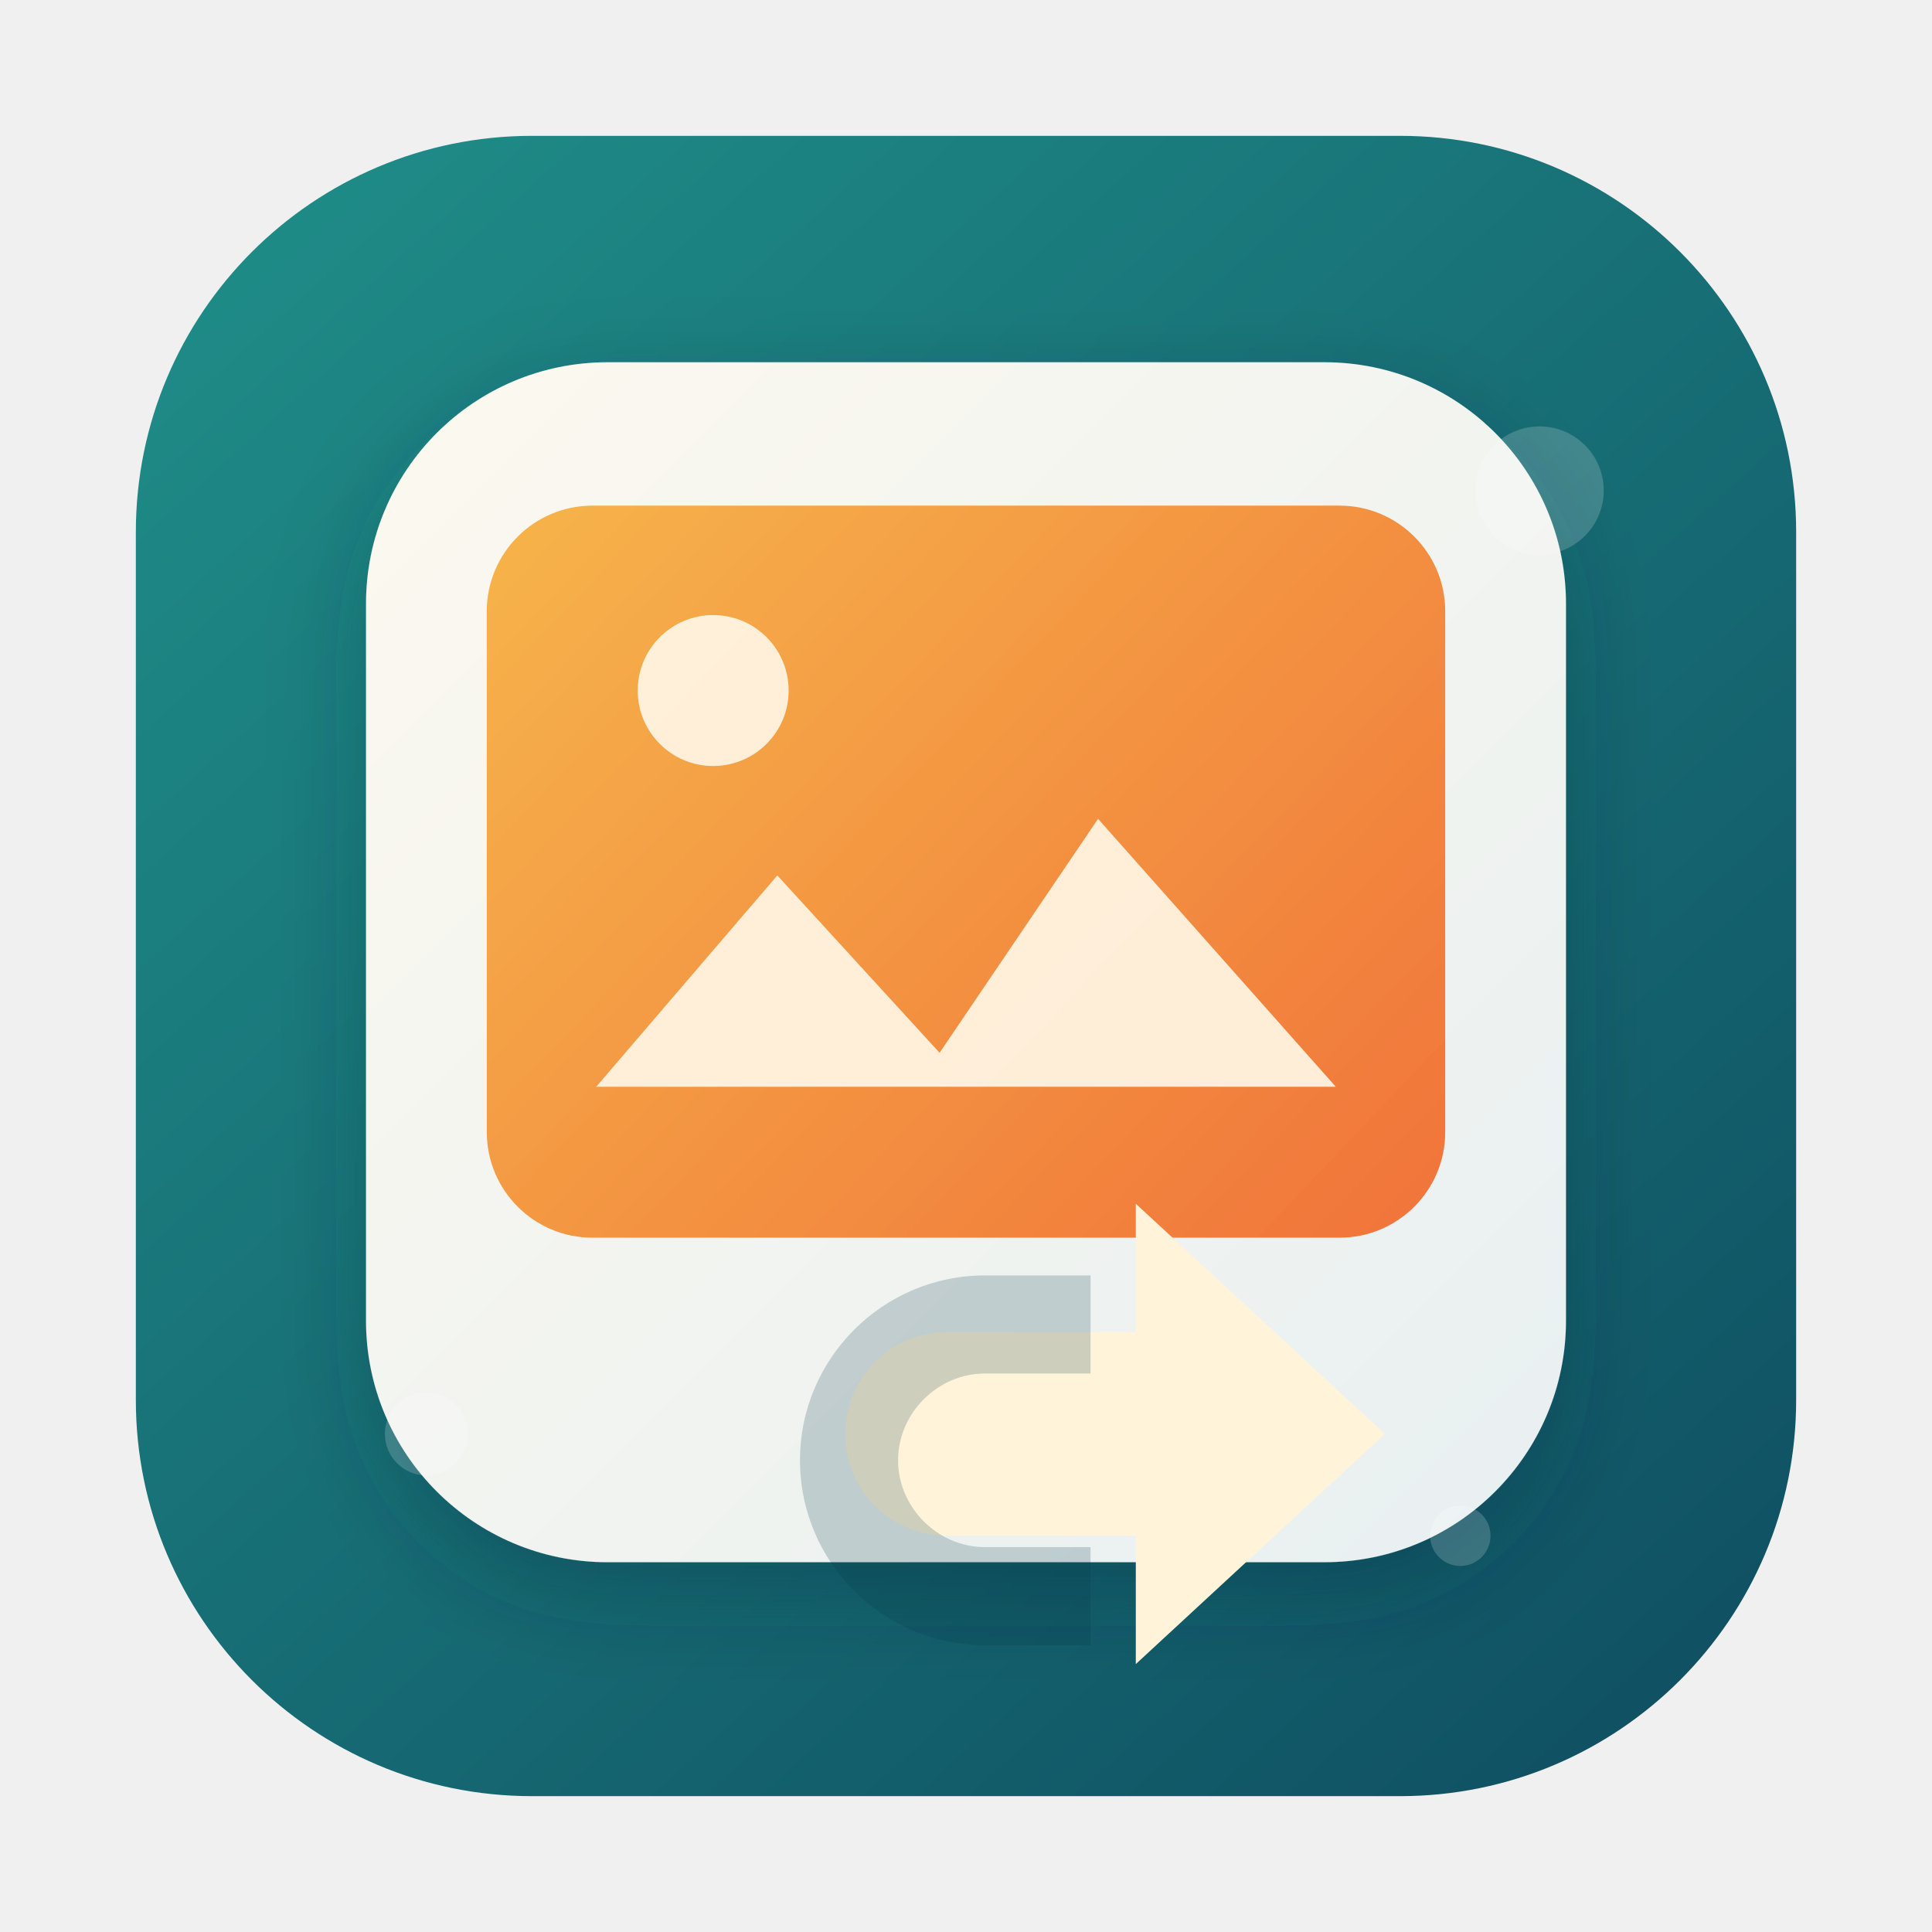
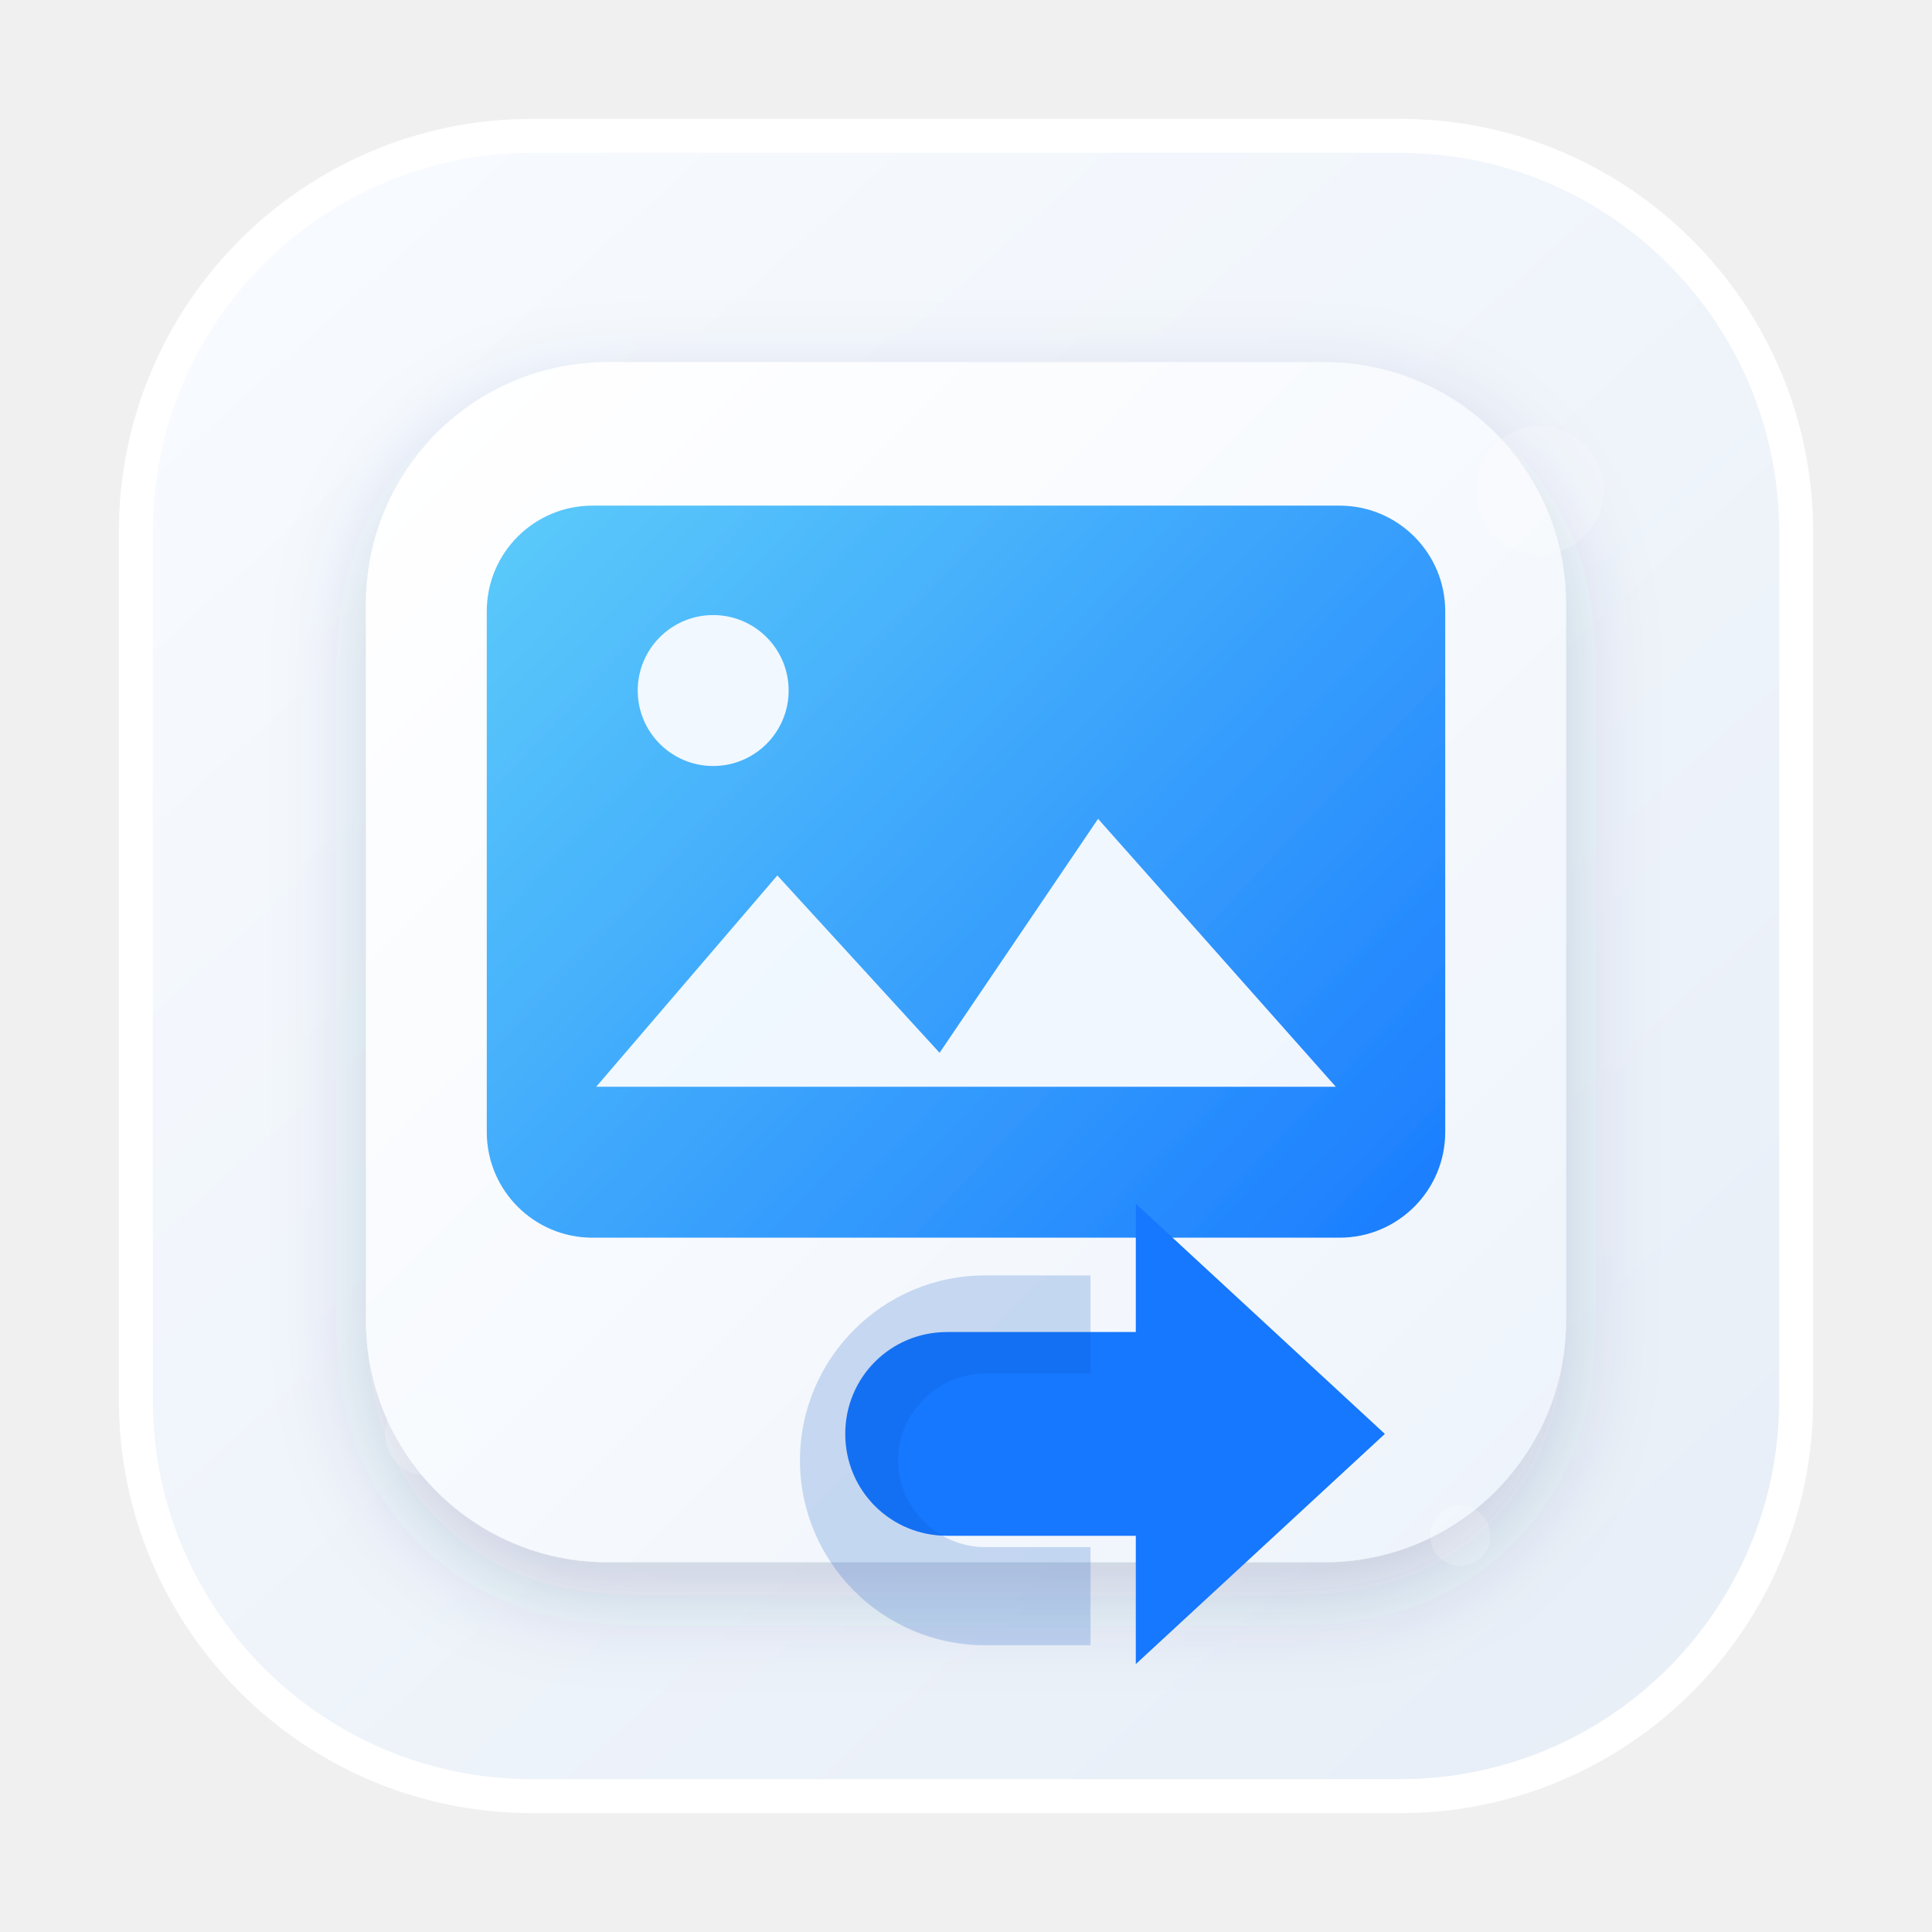
<svg xmlns="http://www.w3.org/2000/svg" width="1024" height="1024" viewBox="0 0 1024 1024">
  <defs>
    <linearGradient id="bg" x1="120" y1="80" x2="900" y2="944" gradientUnits="userSpaceOnUse">
-       <stop offset="0" stop-color="#1f8d88" />
-       <stop offset="1" stop-color="#0f4f62" />
+       <stop offset="0" stop-color="#f8fbff" />
+       <stop offset="1" stop-color="#e7eef7" />
    </linearGradient>
    <linearGradient id="panel" x1="220" y1="220" x2="804" y2="804" gradientUnits="userSpaceOnUse">
-       <stop offset="0" stop-color="#fbf8ef" />
-       <stop offset="1" stop-color="#e9f0f1" />
+       <stop offset="0" stop-color="#ffffff" />
+       <stop offset="1" stop-color="#eef4fc" />
    </linearGradient>
    <linearGradient id="accent" x1="282" y1="278" x2="754" y2="726" gradientUnits="userSpaceOnUse">
-       <stop offset="0" stop-color="#f6b24a" />
-       <stop offset="1" stop-color="#f06f38" />
+       <stop offset="0" stop-color="#5ac8fa" />
+       <stop offset="1" stop-color="#1677ff" />
    </linearGradient>
    <filter id="shadow" x="-20%" y="-20%" width="140%" height="140%">
-       <feDropShadow dx="0" dy="18" stdDeviation="24" flood-color="#072b38" flood-opacity="0.28" />
+       <feDropShadow dx="0" dy="18" stdDeviation="24" flood-color="#21406f" flood-opacity="0.18" />
    </filter>
  </defs>
-   <rect x="72" y="72" width="880" height="880" rx="210" fill="url(#bg)" />
+   <rect x="72" y="72" width="880" height="880" rx="210" fill="url(#bg)" stroke="#ffffff" stroke-width="18" />
  <g filter="url(#shadow)">
    <rect x="194" y="192" width="636" height="636" rx="128" fill="url(#panel)" />
    <rect x="258" y="268" width="508" height="388" rx="56" fill="url(#accent)" />
-     <path d="M316 576l96-112 86 94 84-124 126 142H316z" fill="#fff3df" opacity="0.96" />
-     <circle cx="378" cy="366" r="40" fill="#fff3df" opacity="0.96" />
+     <path d="M316 576l96-112 86 94 84-124 126 142H316z" fill="#f8fbff" opacity="0.96" />
+     <circle cx="378" cy="366" r="40" fill="#f8fbff" opacity="0.96" />
  </g>
  <g>
-     <path d="M502 706c-30 0-54 24-54 54s24 54 54 54h100v68l132-122-132-122v68H502z" fill="#fff4da" />
-     <path d="M522 872c-54 0-98-44-98-98s44-98 98-98h56v52h-56c-25 0-46 21-46 46s21 46 46 46h56v52h-56z" fill="#073847" opacity="0.2" />
+     <path d="M502 706c-30 0-54 24-54 54s24 54 54 54h100v68l132-122-132-122v68H502z" fill="#1677ff" />
+     <path d="M522 872c-54 0-98-44-98-98s44-98 98-98h56v52h-56c-25 0-46 21-46 46s21 46 46 46h56v52h-56z" fill="#0a56c2" opacity="0.2" />
  </g>
  <g opacity="0.18">
    <circle cx="816" cy="260" r="34" fill="#ffffff" />
    <circle cx="226" cy="760" r="22" fill="#ffffff" />
    <circle cx="774" cy="814" r="16" fill="#ffffff" />
  </g>
</svg>
